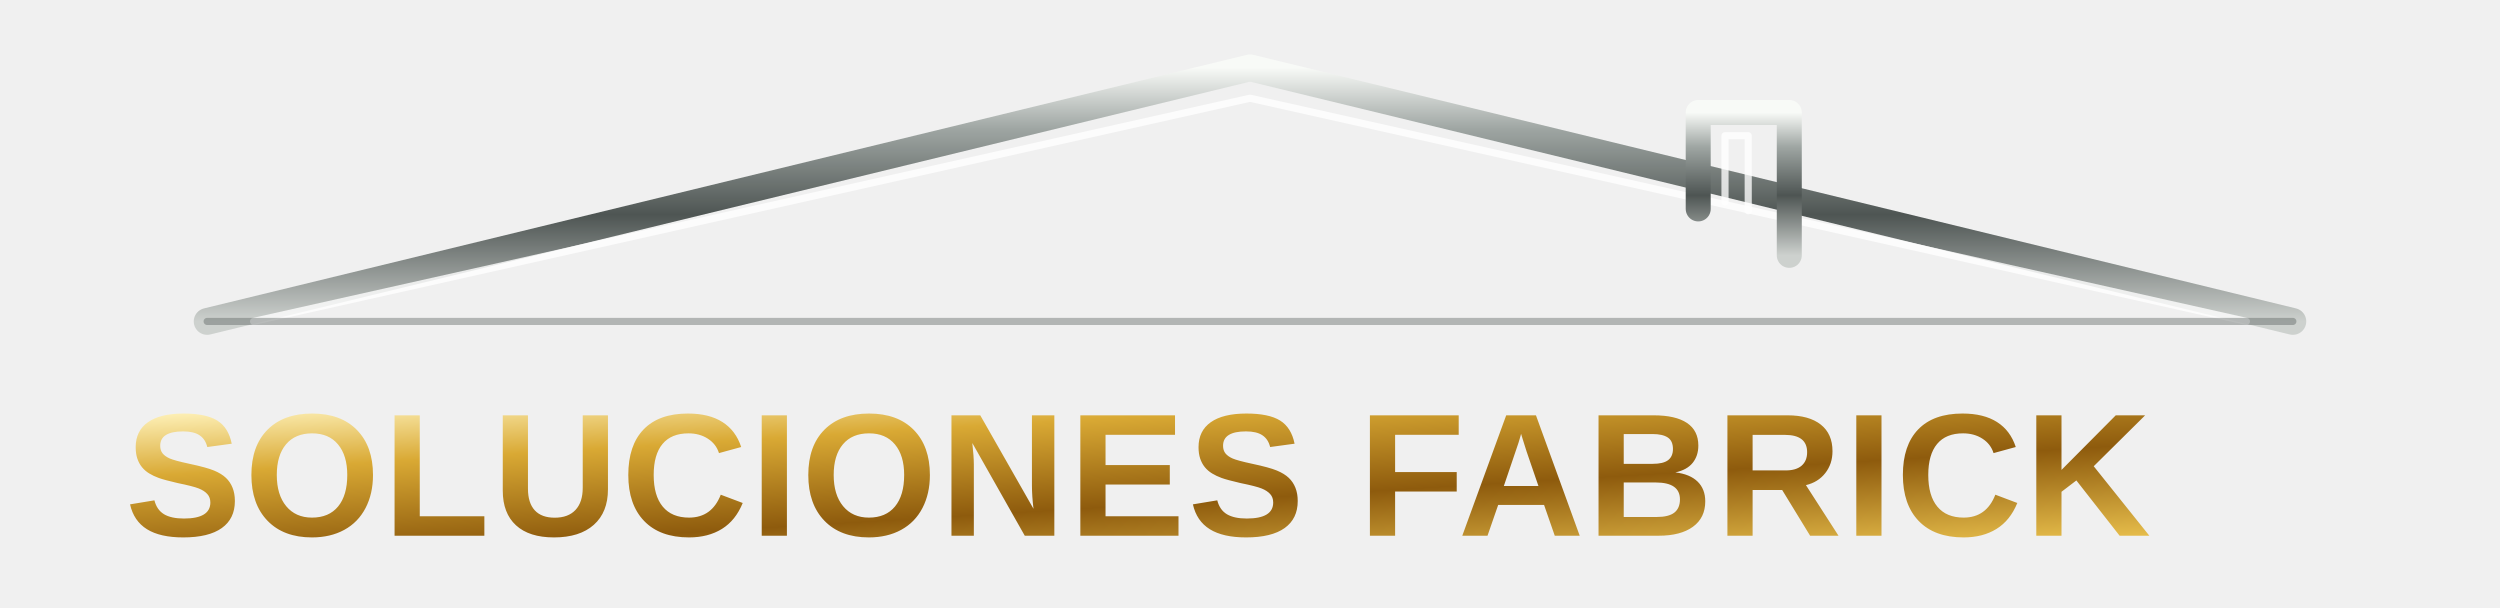
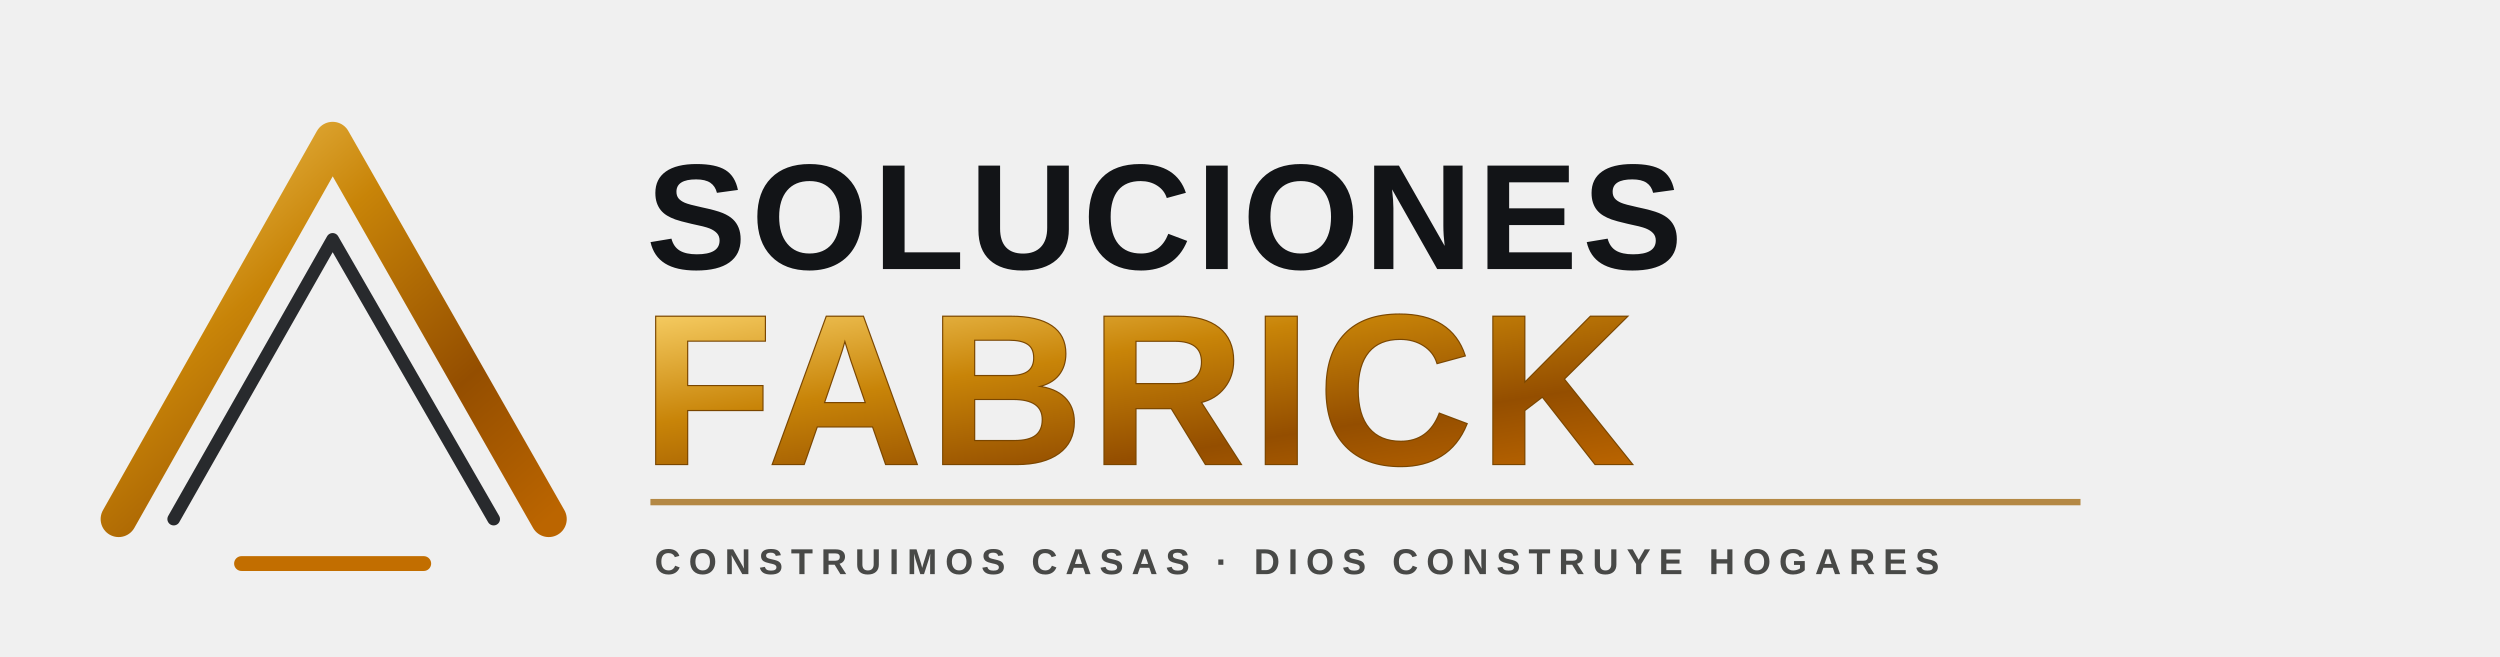
- <svg xmlns="http://www.w3.org/2000/svg" viewBox="0 0 1400 340" role="img" aria-labelledby="title desc">
+ <svg xmlns="http://www.w3.org/2000/svg" viewBox="0 0 1180 310" role="img" aria-labelledby="title desc">
  <defs>
    <linearGradient id="gold" x1="0" y1="0" x2="1" y2="1">
-       <stop stop-color="#FFF3BC" />
-       <stop offset=".26" stop-color="#D9A934" />
-       <stop offset=".62" stop-color="#8E5B0D" />
-       <stop offset="1" stop-color="#E8BF4C" />
-     </linearGradient>
-     <linearGradient id="steel" x1="0" y1="0" x2="0" y2="1">
-       <stop stop-color="#F8FAF7" />
-       <stop offset=".24" stop-color="#9FA6A3" />
-       <stop offset=".58" stop-color="#4E5553" />
-       <stop offset="1" stop-color="#CDD1CE" />
+       <stop stop-color="#F5CB61" />
+       <stop offset=".36" stop-color="#C88408" />
+       <stop offset=".72" stop-color="#944E00" />
+       <stop offset="1" stop-color="#BB6500" />
    </linearGradient>
  </defs>
-   <g fill="none" stroke-linecap="round" stroke-linejoin="round">
-     <path d="M116 180 700 38 1284 180" stroke="url(#steel)" stroke-width="15" />
-     <path d="M142 180 700 55 1258 180" stroke="#FFFFFF" stroke-opacity=".8" stroke-width="4" />
-     <path d="M951 117V63h51v80" stroke="url(#steel)" stroke-width="14" />
-     <path d="M966 113V76h13v42" stroke="#FFFFFF" stroke-opacity=".78" stroke-width="4" />
-     <path d="M116 180h1168" stroke="#4D5452" stroke-opacity=".38" stroke-width="4" />
+   <g transform="translate(38 31)" fill="none" stroke-linecap="round" stroke-linejoin="round">
+     <path d="M18 214 119 35l102 179" stroke="url(#gold)" stroke-width="17" />
+     <path d="M44 214 119 82l76 132" stroke="#17191C" stroke-width="6" opacity=".92" />
+     <path d="M119 154v60" stroke="url(#gold)" stroke-width="13" />
+     <path d="M76 235h86" stroke="#C26E00" stroke-width="7" />
  </g>
-   <text x="70" y="300" fill="url(#gold)" font-family="Sora, Manrope, Arial, Helvetica, sans-serif" font-size="98" font-weight="900" letter-spacing="1.4" textLength="1260" lengthAdjust="spacingAndGlyphs">SOLUCIONES FABRICK</text>
+   <g font-family="Sora, Manrope, Arial, Helvetica, sans-serif">
+     <text x="305" y="127" fill="#121417" font-size="71" font-weight="900" letter-spacing="2.2">SOLUCIONES</text>
+     <text x="303" y="219" fill="url(#gold)" font-size="101" font-weight="900" letter-spacing="3.2" stroke="#7A4600" stroke-width="1.1" paint-order="stroke fill">FABRICK</text>
+     <path d="M307 237h675" stroke="#9F6409" stroke-opacity=".74" stroke-width="3" />
+     <text x="309" y="271" fill="#484947" font-size="17" font-weight="900" letter-spacing="3.8">CONSTRUIMOS CASAS · DIOS CONSTRUYE HOGARES</text>
+   </g>
</svg>
